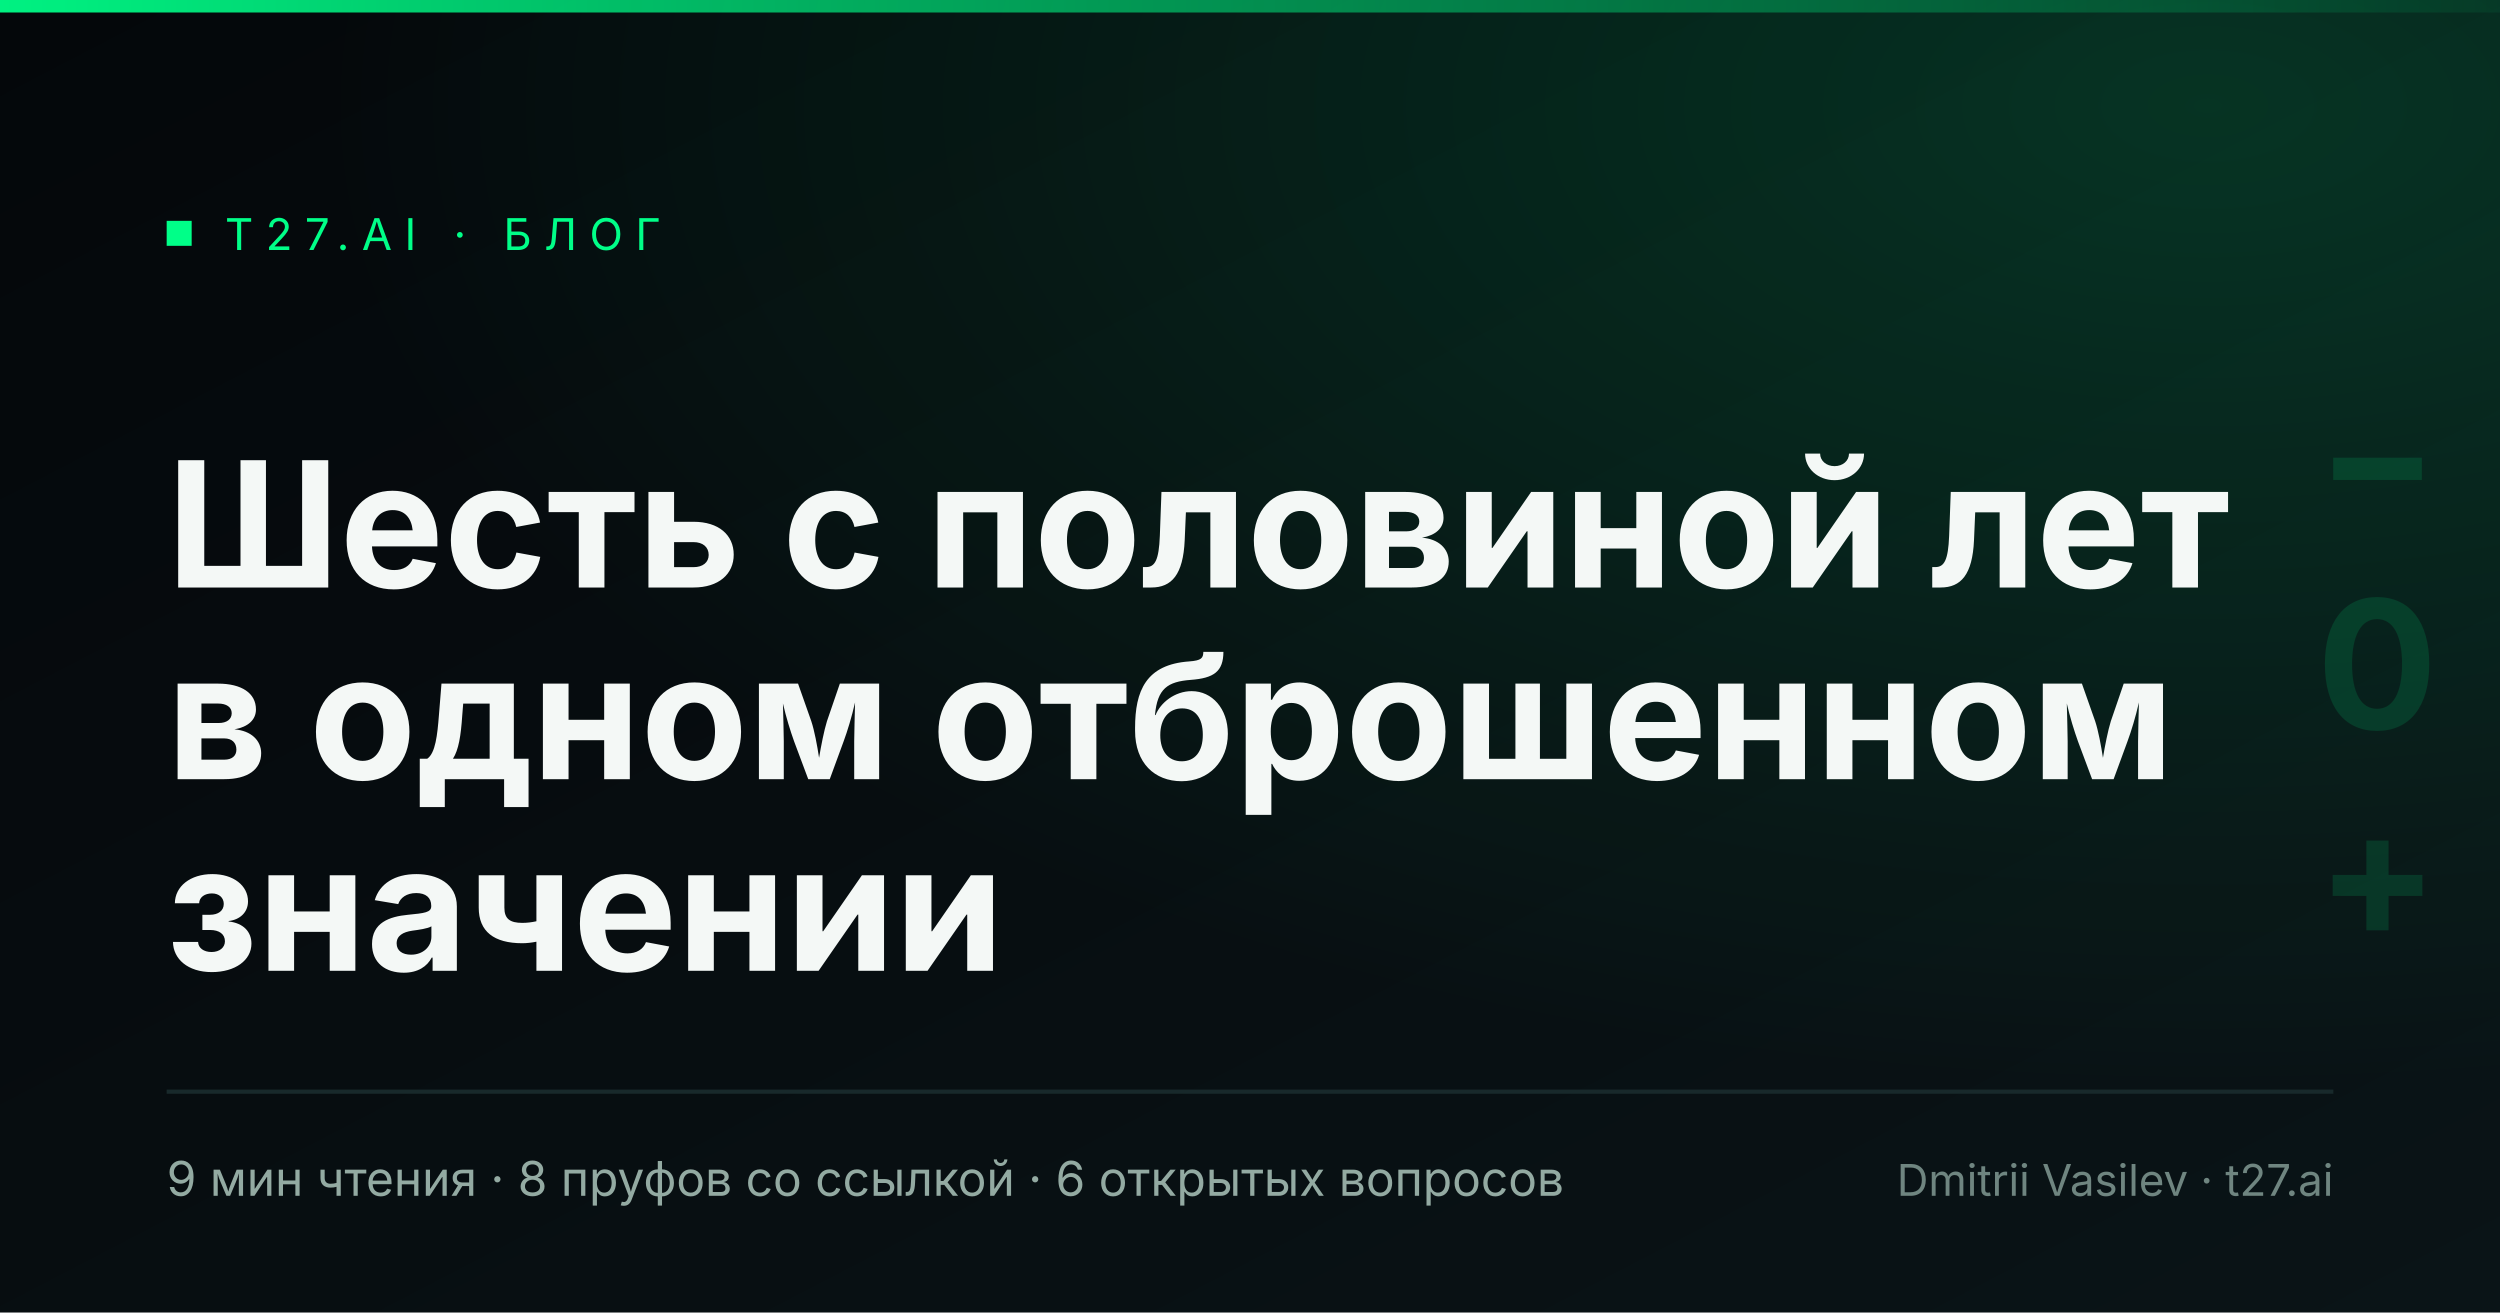
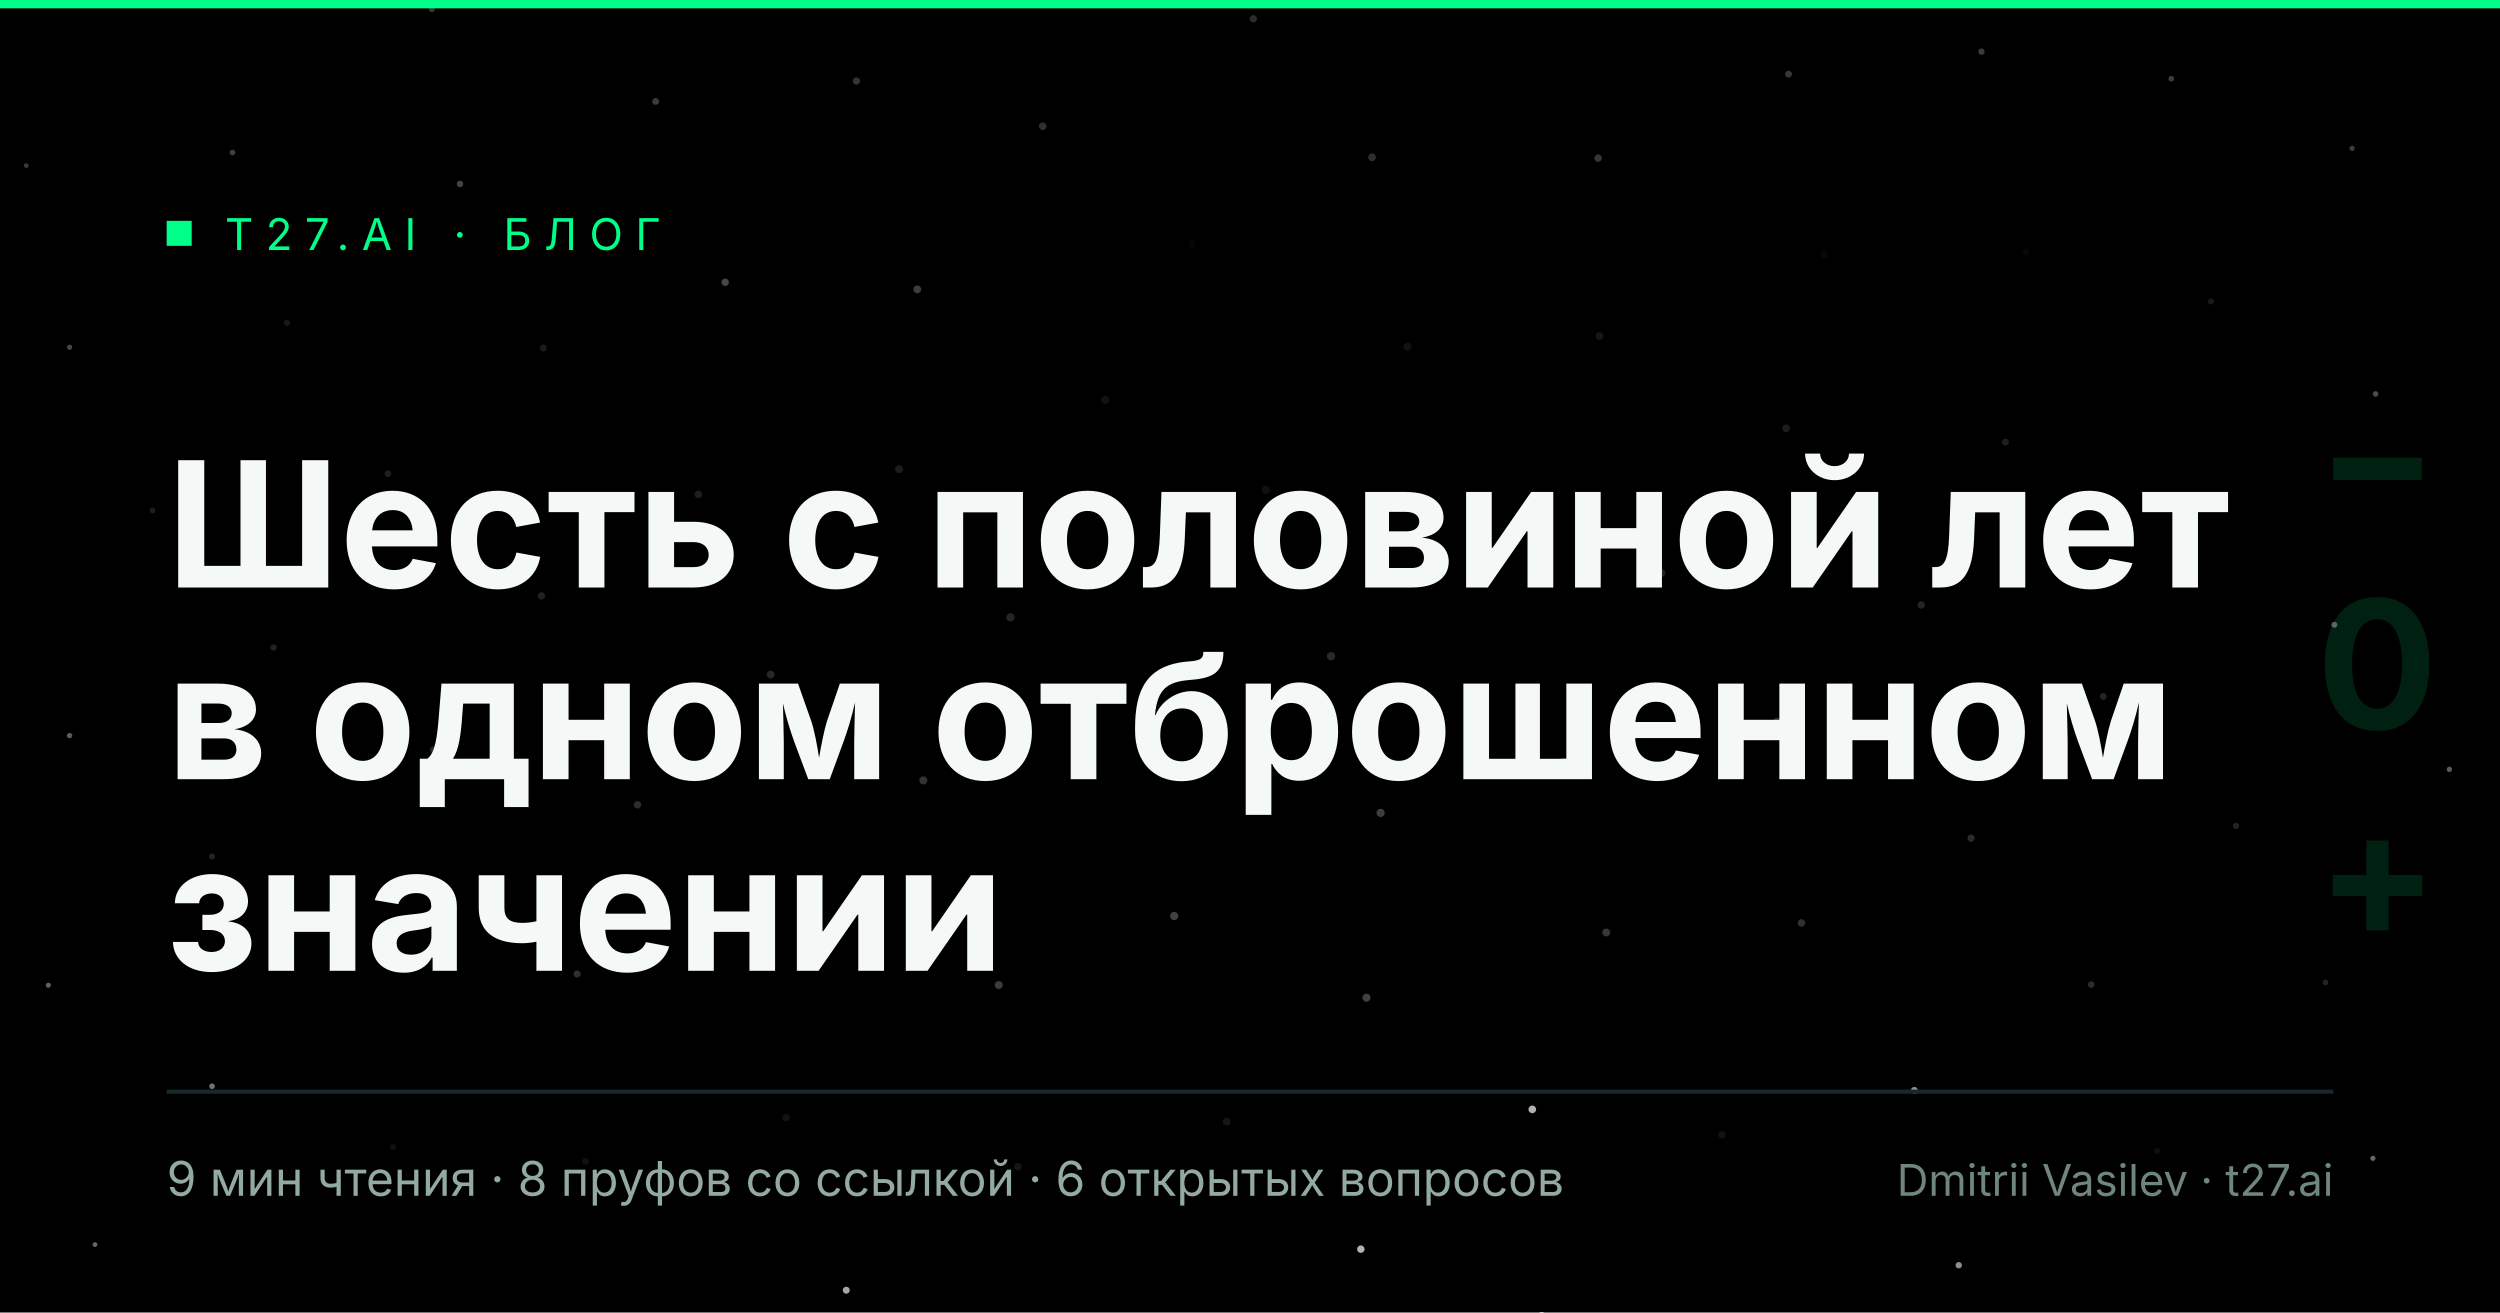
<svg xmlns="http://www.w3.org/2000/svg" width="1200" height="630" viewBox="0 0 1200 630" role="img" aria-label="Шесть с половиной лет в одном отброшенном значении">
-   <defs>
-     <linearGradient id="bg" x1="0" y1="0" x2="1" y2="1">
-       <stop offset="0%" stop-color="#04070a" />
-       <stop offset="100%" stop-color="#0a1417" />
-     </linearGradient>
-     <radialGradient id="halo" cx="0.88" cy="0.08" r="0.75">
-       <stop offset="0%" stop-color="#00ff88" stop-opacity="0.16" />
-       <stop offset="100%" stop-color="#00ff88" stop-opacity="0" />
-     </radialGradient>
-     <linearGradient id="glow" x1="0" y1="0" x2="1" y2="0">
-       <stop offset="0%" stop-color="#00ff88" stop-opacity="0.95" />
-       <stop offset="100%" stop-color="#00ff88" stop-opacity="0.06" />
-     </linearGradient>
-   </defs>
-   <rect width="1200" height="630" fill="url(#bg)" />
-   <rect width="1200" height="630" fill="url(#halo)" />
-   <text x="1112" y="250" font-family="Inter,Helvetica,Arial,sans-serif" font-size="86" font-weight="700" fill="#00ff88" opacity="0.13">−</text>
-   <text x="1112" y="350" font-family="Inter,Helvetica,Arial,sans-serif" font-size="86" font-weight="700" fill="#00ff88" opacity="0.13">0</text>
-   <text x="1112" y="450" font-family="Inter,Helvetica,Arial,sans-serif" font-size="86" font-weight="700" fill="#00ff88" opacity="0.13">+</text>
-   <rect x="0" y="0" width="1200" height="6" fill="url(#glow)" />
+   <rect width="1200" height="630" fill="#000000" />
+   <circle cx="638.9" cy="315.0" r="2.00" fill="#ffffff" opacity="0.164" />
+   <circle cx="550.3" cy="356.9" r="1.99" fill="#ffffff" opacity="0.232" />
+   <circle cx="607.6" cy="235.2" r="1.98" fill="#ffffff" opacity="0.064" />
+   <circle cx="662.7" cy="390.2" r="1.98" fill="#ffffff" opacity="0.242" />
+   <circle cx="485.0" cy="296.3" r="1.97" fill="#ffffff" opacity="0.145" />
+   <circle cx="708.9" cy="251.3" r="1.96" fill="#ffffff" opacity="0.109" />
+   <circle cx="563.6" cy="439.7" r="1.96" fill="#ffffff" opacity="0.257" />
+   <circle cx="530.5" cy="191.9" r="1.95" fill="#ffffff" opacity="0.073" />
+   <circle cx="750.8" cy="365.7" r="1.95" fill="#ffffff" opacity="0.194" />
+   <circle cx="443.2" cy="374.6" r="1.94" fill="#ffffff" opacity="0.198" />
+   <circle cx="675.6" cy="166.4" r="1.93" fill="#ffffff" opacity="0.071" />
+   <circle cx="655.9" cy="478.9" r="1.93" fill="#ffffff" opacity="0.252" />
+   <circle cx="431.6" cy="225.2" r="1.92" fill="#ffffff" opacity="0.110" />
+   <circle cx="797.5" cy="275.0" r="1.91" fill="#ffffff" opacity="0.137" />
+   <circle cx="479.4" cy="472.8" r="1.91" fill="#ffffff" opacity="0.237" />
+   <circle cx="572.1" cy="117.3" r="1.90" fill="#ffffff" opacity="0.022" />
+   <circle cx="771.0" cy="447.6" r="1.89" fill="#ffffff" opacity="0.219" />
+   <circle cx="369.9" cy="323.8" r="1.89" fill="#ffffff" opacity="0.160" />
+   <circle cx="767.8" cy="161.3" r="1.88" fill="#ffffff" opacity="0.089" />
+   <circle cx="588.8" cy="538.4" r="1.87" fill="#ffffff" opacity="0.089" />
+   <circle cx="440.3" cy="138.9" r="1.87" fill="#ffffff" opacity="0.242" />
+   <circle cx="853.0" cy="346.3" r="1.86" fill="#ffffff" opacity="0.167" />
+   <circle cx="385.7" cy="452.2" r="1.86" fill="#ffffff" opacity="0.208" />
+   <circle cx="658.6" cy="75.5" r="1.85" fill="#ffffff" opacity="0.182" />
+   <circle cx="735.5" cy="532.5" r="1.84" fill="#ffffff" opacity="0.691" />
+   <circle cx="335.2" cy="237.3" r="1.84" fill="#ffffff" opacity="0.124" />
+   <circle cx="857.3" cy="205.6" r="1.83" fill="#ffffff" opacity="0.113" />
+   <circle cx="488.6" cy="560.0" r="1.82" fill="#ffffff" opacity="0.084" />
+   <circle cx="500.5" cy="60.6" r="1.82" fill="#ffffff" opacity="0.189" />
+   <circle cx="864.7" cy="443.0" r="1.81" fill="#ffffff" opacity="0.194" />
+   <circle cx="306.0" cy="386.3" r="1.80" fill="#ffffff" opacity="0.174" />
+   <circle cx="767.1" cy="75.9" r="1.80" fill="#ffffff" opacity="0.214" />
+   <circle cx="653.2" cy="599.6" r="1.79" fill="#ffffff" opacity="0.706" />
+   <circle cx="348.1" cy="135.5" r="1.78" fill="#ffffff" opacity="0.274" />
+   <circle cx="922.2" cy="290.4" r="1.78" fill="#ffffff" opacity="0.141" />
+   <circle cx="377.3" cy="536.5" r="1.77" fill="#ffffff" opacity="0.076" />
+   <circle cx="601.6" cy="9.0" r="1.77" fill="#ffffff" opacity="0.168" />
+   <circle cx="826.5" cy="544.7" r="1.76" fill="#ffffff" opacity="0.076" />
+   <circle cx="259.9" cy="286.0" r="1.75" fill="#ffffff" opacity="0.139" />
+   <circle cx="875.6" cy="122.6" r="1.75" fill="#ffffff" opacity="0.033" />
+   <circle cx="537.3" cy="632.1" r="1.74" fill="#ffffff" opacity="0.689" />
+   <circle cx="411.1" cy="38.9" r="1.73" fill="#ffffff" opacity="0.206" />
+   <circle cx="946.1" cy="402.3" r="1.73" fill="#ffffff" opacity="0.169" />
+   <circle cx="277.0" cy="467.5" r="1.72" fill="#ffffff" opacity="0.185" />
+   <circle cx="727.7" cy="-1.8" r="1.71" fill="#ffffff" opacity="0.181" />
+   <circle cx="740.0" cy="631.4" r="1.71" fill="#ffffff" opacity="0.663" />
+   <circle cx="260.8" cy="167.1" r="1.70" fill="#ffffff" opacity="0.106" />
+   <circle cx="962.6" cy="212.2" r="1.69" fill="#ffffff" opacity="0.117" />
+   <circle cx="406.2" cy="619.3" r="1.69" fill="#ffffff" opacity="0.641" />
+   <circle cx="918.9" cy="523.4" r="1.67" fill="#ffffff" opacity="0.564" />
+   <circle cx="208.0" cy="359.9" r="1.67" fill="#ffffff" opacity="0.152" />
+   <circle cx="858.5" cy="35.6" r="1.66" fill="#ffffff" opacity="0.221" />
+   <circle cx="314.7" cy="48.7" r="1.65" fill="#ffffff" opacity="0.232" />
+   <circle cx="1009.6" cy="334.3" r="1.64" fill="#ffffff" opacity="0.144" />
+   <circle cx="281.0" cy="557.5" r="1.64" fill="#ffffff" opacity="0.068" />
+   <circle cx="838.8" cy="634.0" r="1.62" fill="#ffffff" opacity="0.611" />
+   <circle cx="186.2" cy="227.4" r="1.62" fill="#ffffff" opacity="0.119" />
+   <circle cx="972.5" cy="120.8" r="1.61" fill="#ffffff" opacity="0.034" />
+   <circle cx="1003.8" cy="472.6" r="1.59" fill="#ffffff" opacity="0.168" />
+   <circle cx="183.3" cy="450.8" r="1.58" fill="#ffffff" opacity="0.163" />
+   <circle cx="220.8" cy="88.3" r="1.57" fill="#ffffff" opacity="0.262" />
+   <circle cx="1049.4" cy="246.0" r="1.56" fill="#ffffff" opacity="0.120" />
+   <circle cx="940.2" cy="607.3" r="1.54" fill="#ffffff" opacity="0.551" />
+   <circle cx="131.3" cy="310.8" r="1.53" fill="#ffffff" opacity="0.131" />
+   <circle cx="951.1" cy="24.8" r="1.53" fill="#ffffff" opacity="0.228" />
+   <circle cx="1073.3" cy="396.4" r="1.51" fill="#ffffff" opacity="0.144" />
+   <circle cx="188.6" cy="550.6" r="1.50" fill="#ffffff" opacity="0.060" />
+   <circle cx="137.7" cy="155.0" r="1.48" fill="#ffffff" opacity="0.100" />
+   <circle cx="1061.2" cy="144.7" r="1.48" fill="#ffffff" opacity="0.098" />
+   <circle cx="1035.3" cy="552.4" r="1.46" fill="#ffffff" opacity="0.058" />
+   <circle cx="101.8" cy="411.1" r="1.45" fill="#ffffff" opacity="0.142" />
+   <circle cx="207.3" cy="4.4" r="1.43" fill="#ffffff" opacity="0.220" />
+   <circle cx="1120.5" cy="299.9" r="1.42" fill="#ffffff" opacity="0.357" />
+   <circle cx="73.2" cy="245.0" r="1.40" fill="#ffffff" opacity="0.111" />
+   <circle cx="1042.2" cy="37.8" r="1.39" fill="#ffffff" opacity="0.234" />
+   <circle cx="1116.2" cy="471.6" r="1.37" fill="#ffffff" opacity="0.143" />
+   <circle cx="101.8" cy="521.4" r="1.37" fill="#ffffff" opacity="0.441" />
+   <circle cx="111.6" cy="73.2" r="1.35" fill="#ffffff" opacity="0.247" />
+   <circle cx="1140.3" cy="189.1" r="1.34" fill="#ffffff" opacity="0.295" />
+   <circle cx="33.4" cy="353.1" r="1.31" fill="#ffffff" opacity="0.357" />
+   <circle cx="1175.7" cy="369.3" r="1.29" fill="#ffffff" opacity="0.358" />
+   <circle cx="133.6" cy="634.1" r="1.28" fill="#ffffff" opacity="0.458" />
+   <circle cx="33.4" cy="166.7" r="1.26" fill="#ffffff" opacity="0.276" />
+   <circle cx="1129.0" cy="71.2" r="1.26" fill="#ffffff" opacity="0.239" />
+   <circle cx="1139.0" cy="556.0" r="1.24" fill="#ffffff" opacity="0.413" />
+   <circle cx="23.2" cy="472.9" r="1.23" fill="#ffffff" opacity="0.381" />
+   <circle cx="45.6" cy="597.4" r="1.15" fill="#ffffff" opacity="0.399" />
+   <circle cx="12.6" cy="79.5" r="1.13" fill="#ffffff" opacity="0.229" />
+   <text x="1112" y="250" font-family="Inter,DejaVu Sans,Helvetica,Arial,sans-serif" font-size="86" font-weight="700" fill="#00ff88" opacity="0.13">−</text>
+   <text x="1112" y="350" font-family="Inter,DejaVu Sans,Helvetica,Arial,sans-serif" font-size="86" font-weight="700" fill="#00ff88" opacity="0.13">0</text>
+   <text x="1112" y="450" font-family="Inter,DejaVu Sans,Helvetica,Arial,sans-serif" font-size="86" font-weight="700" fill="#00ff88" opacity="0.13">+</text>
+   <rect x="0" y="0" width="1200" height="4" fill="#00ff88" />
  <rect x="80" y="106" width="12" height="12" fill="#00ff88" />
-   <text x="108" y="120" font-family="Inter,Helvetica,Arial,sans-serif" font-size="21" letter-spacing="6" fill="#00ff88">T27.AI · БЛОГ</text>
-   <text x="80" y="282" font-family="Inter,Helvetica,Arial,sans-serif" font-size="84" font-weight="700" fill="#f4f8f6">Шесть с половиной лет</text>
-   <text x="80" y="374" font-family="Inter,Helvetica,Arial,sans-serif" font-size="84" font-weight="700" fill="#f4f8f6">в одном отброшенном</text>
-   <text x="80" y="466" font-family="Inter,Helvetica,Arial,sans-serif" font-size="84" font-weight="700" fill="#f4f8f6">значении</text>
+   <text x="108" y="120" font-family="Inter,DejaVu Sans,Helvetica,Arial,sans-serif" font-size="21" letter-spacing="6" fill="#00ff88">T27.AI · БЛОГ</text>
+   <text x="80" y="282" font-family="Inter,DejaVu Sans,Helvetica,Arial,sans-serif" font-size="84" font-weight="700" fill="#f4f8f6">Шесть с половиной лет</text>
+   <text x="80" y="374" font-family="Inter,DejaVu Sans,Helvetica,Arial,sans-serif" font-size="84" font-weight="700" fill="#f4f8f6">в одном отброшенном</text>
+   <text x="80" y="466" font-family="Inter,DejaVu Sans,Helvetica,Arial,sans-serif" font-size="84" font-weight="700" fill="#f4f8f6">значении</text>
  <line x1="80" y1="524" x2="1120" y2="524" stroke="#18292b" stroke-width="2" />
-   <text x="80" y="574" font-family="Inter,Helvetica,Arial,sans-serif" font-size="23" fill="#93aaa2">9 мин чтения  ·  8 пруфов со ссылкой  ·  6 открытых вопросов</text>
-   <text x="1120" y="574" text-anchor="end" font-family="Inter,Helvetica,Arial,sans-serif" font-size="21" fill="#6f8580">Dmitrii Vasilev · t27.ai</text>
+   <text x="80" y="574" font-family="Inter,DejaVu Sans,Helvetica,Arial,sans-serif" font-size="23" fill="#93aaa2">9 мин чтения  ·  8 пруфов со ссылкой  ·  6 открытых вопросов</text>
+   <text x="1120" y="574" text-anchor="end" font-family="Inter,DejaVu Sans,Helvetica,Arial,sans-serif" font-size="21" fill="#6f8580">Dmitrii Vasilev · t27.ai</text>
</svg>
